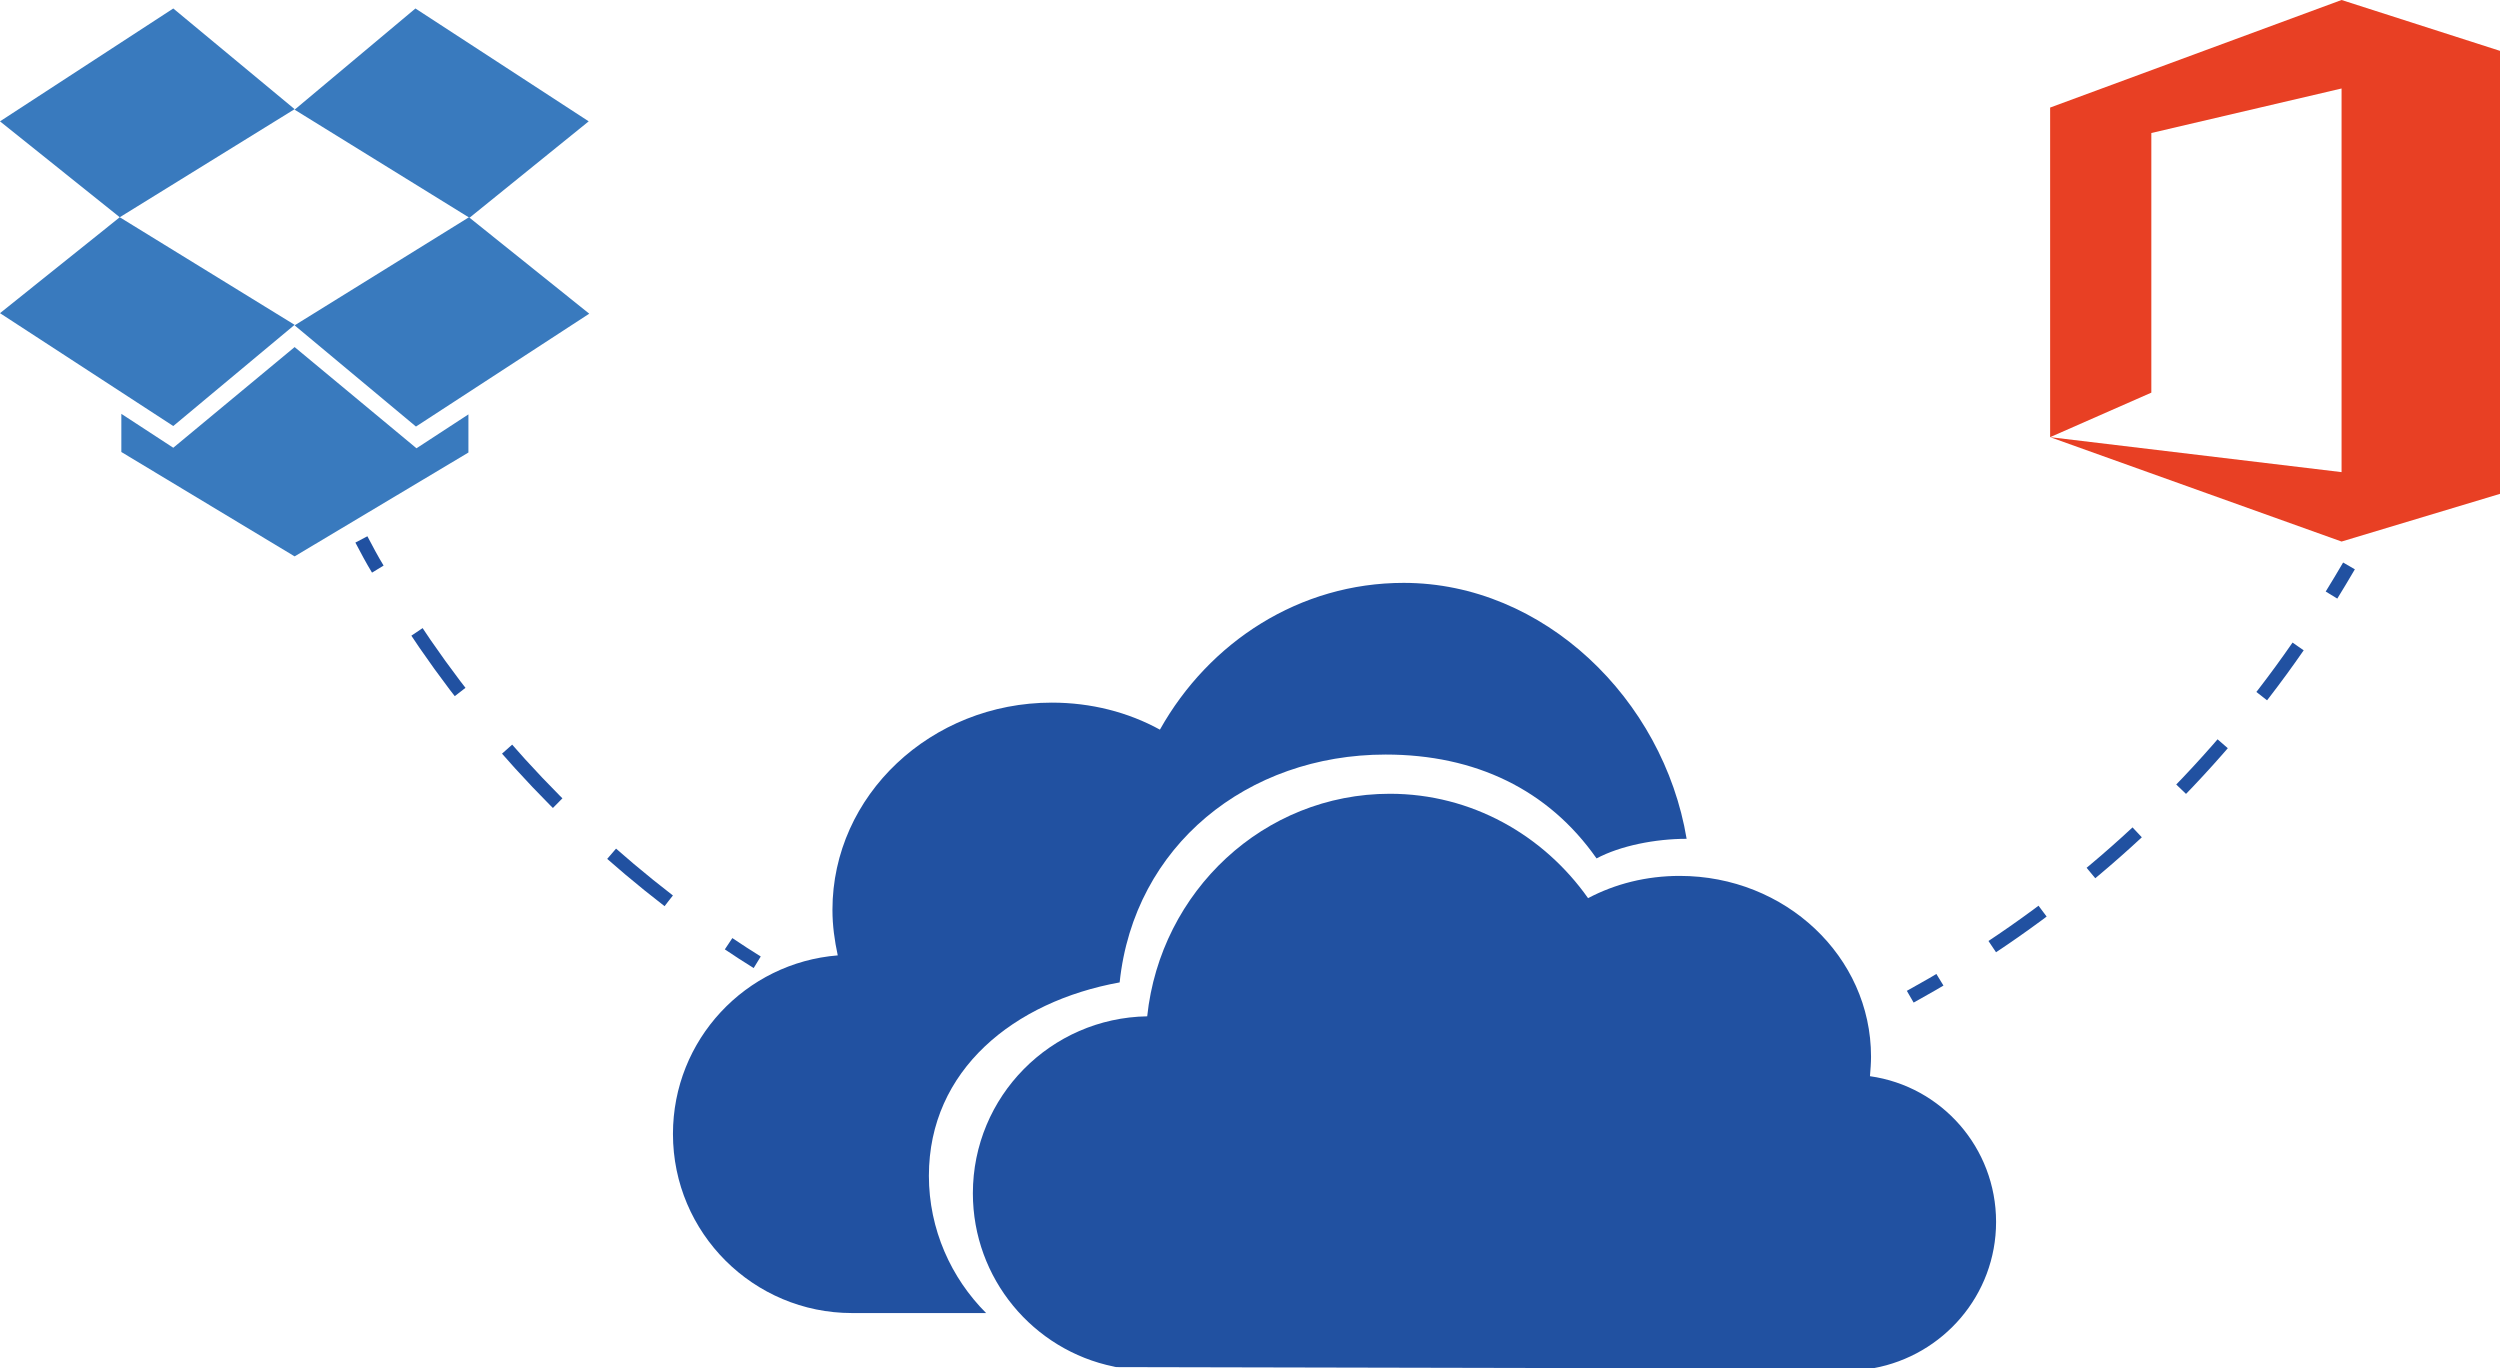
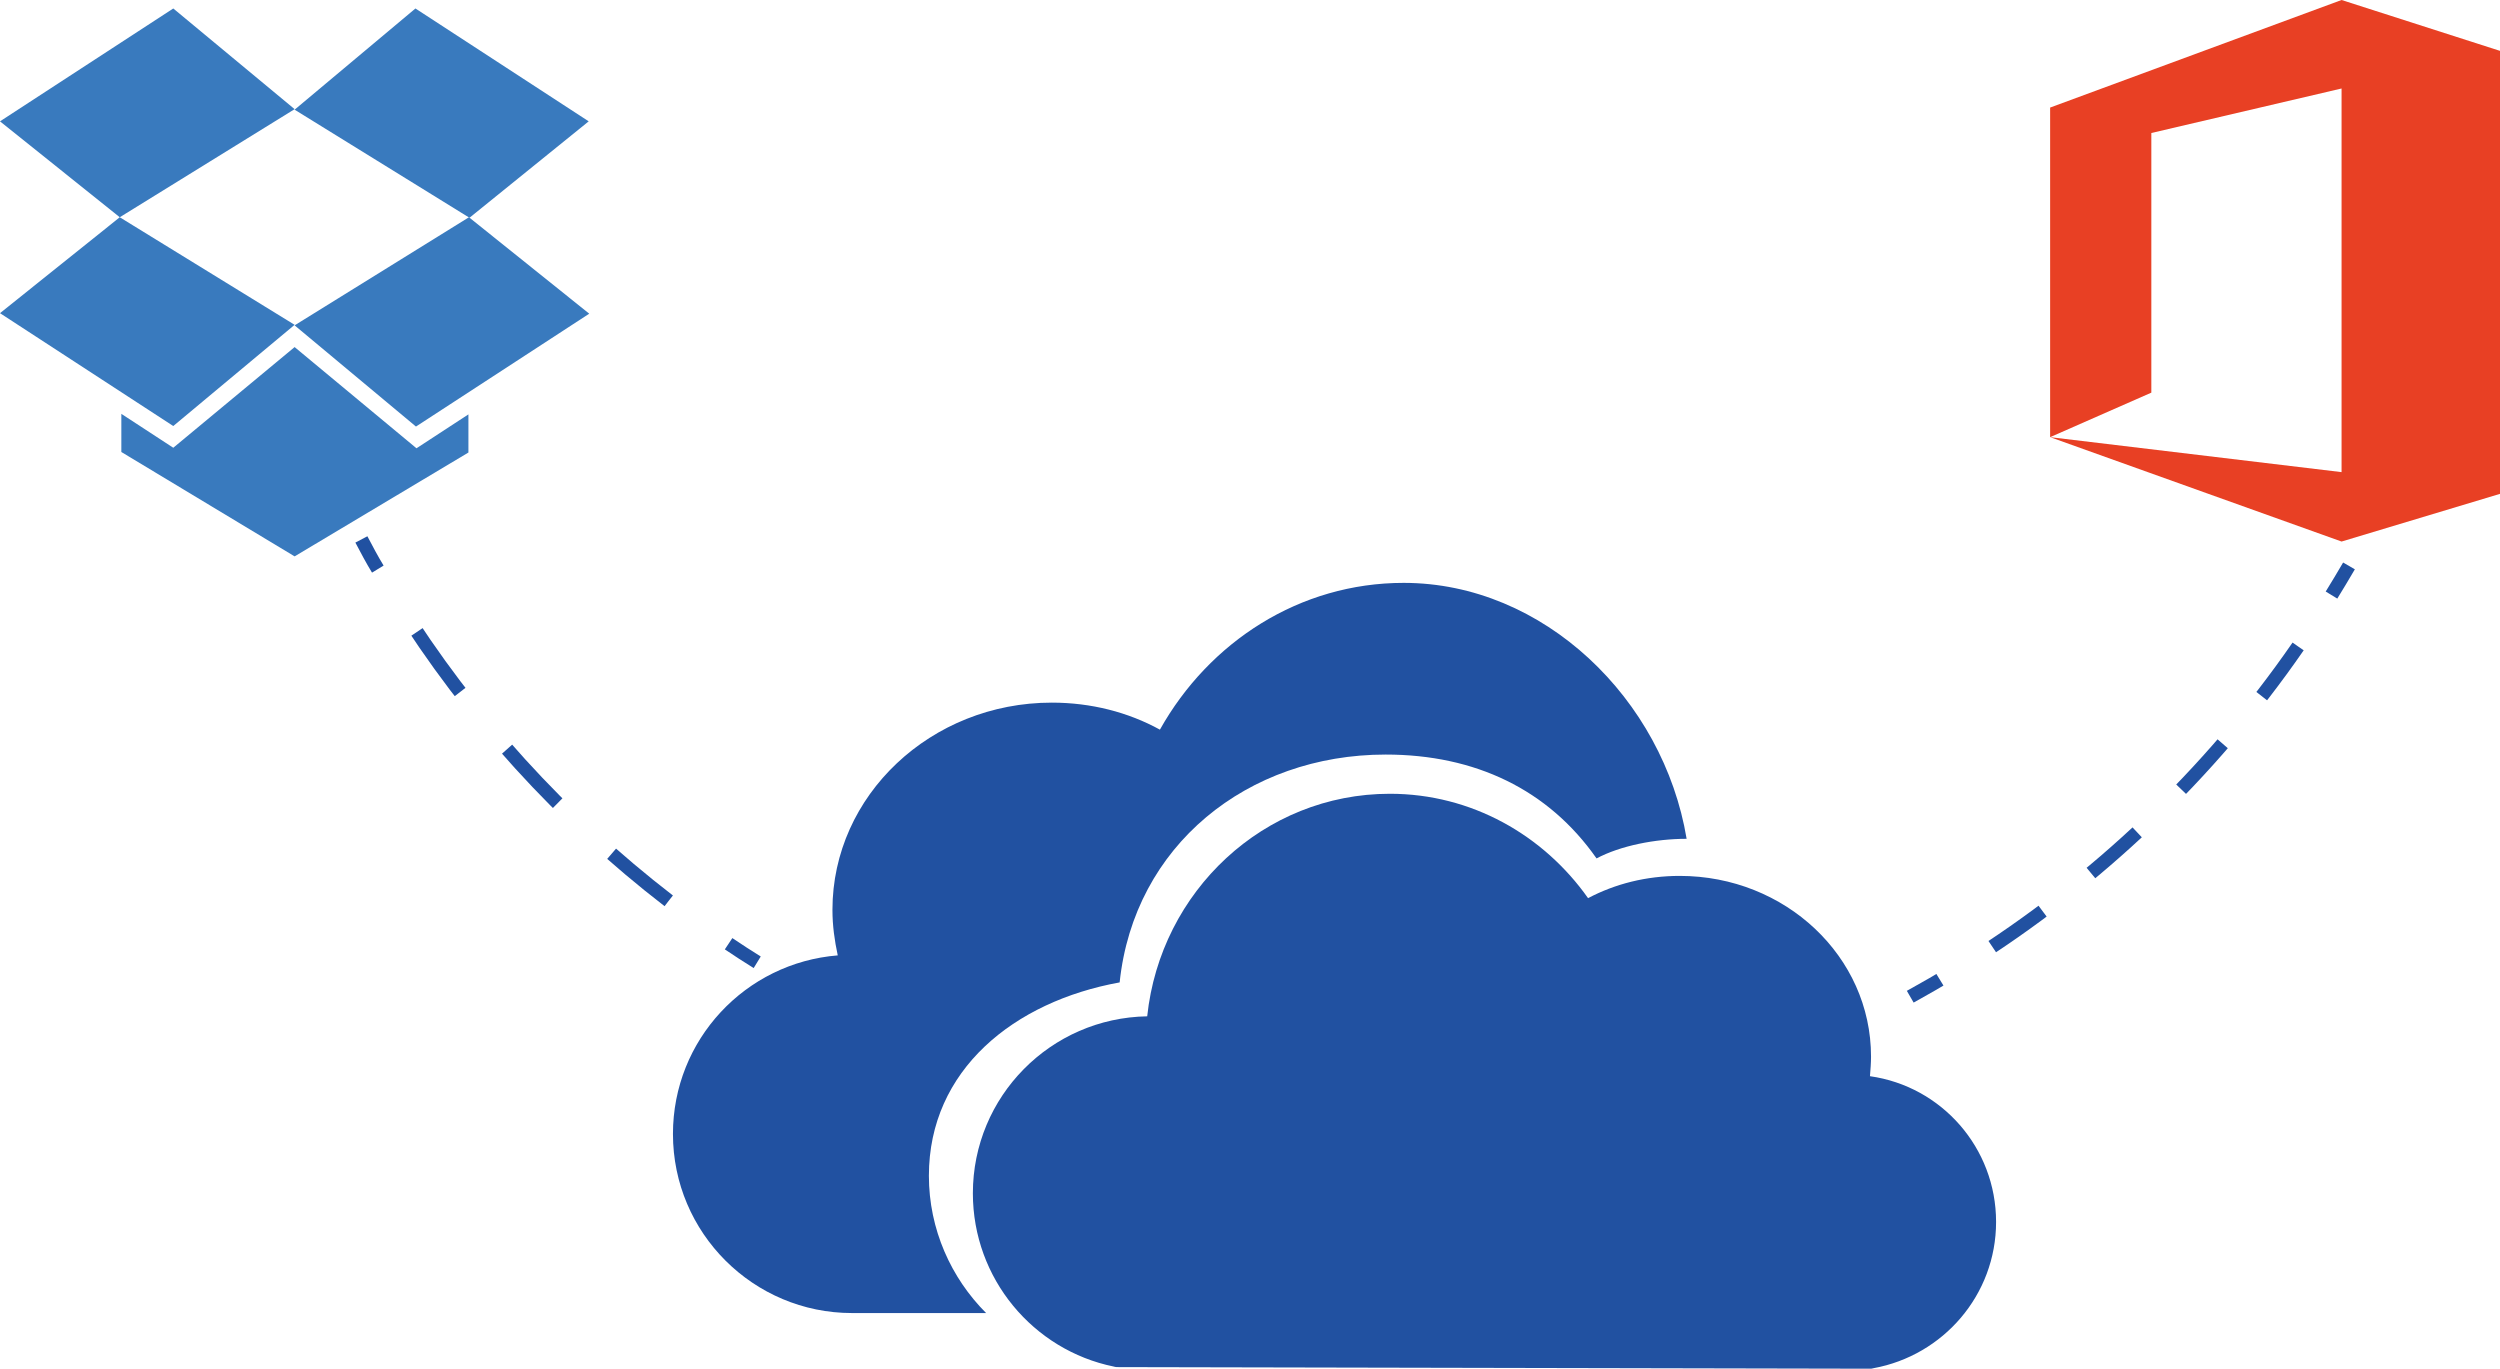
- <svg xmlns="http://www.w3.org/2000/svg" version="1.1" id="Layer_1" x="0px" y="0px" viewBox="0 0 471.8 258" style="enable-background:new 0 0 471.8 258;" xml:space="preserve">
+ <svg xmlns="http://www.w3.org/2000/svg" version="1.1" id="Layer_1" x="0px" y="0px" viewBox="0 0 471.8 258.3" style="enable-background:new 0 0 471.8 258.3;" xml:space="preserve">
  <style type="text/css">
	.st0{fill:#397ABE;}
	.st1{fill:#E84024;}
	.st2{fill:#2151A1;}
	.st3{fill:none;stroke:#2151A1;stroke-width:2.56;stroke-miterlimit:10;}
	.st4{fill:none;stroke:#2151A1;stroke-width:2.56;stroke-miterlimit:10;stroke-dasharray:13.964,13.964;}
	.st5{fill:none;stroke:#2151A1;stroke-width:2.56;stroke-miterlimit:10;stroke-dasharray:11.623,11.623;}
	.st6{fill:none;}
</style>
  <g>
    <path class="st0" d="M32.7,1.6L0,22.9L22.6,41l33-20.4L32.7,1.6z M0,59.1l32.7,21.3l22.9-19.1L22.6,41L0,59.1z M55.6,61.4   l22.9,19.1l32.7-21.3L88.5,41L55.6,61.4z" />
    <path class="st0" d="M111.1,22.9L78.4,1.6L55.6,20.7l33,20.4L111.1,22.9z M55.6,65.5l-22.9,19l-9.8-6.4v7.2L55.6,105l32.8-19.6   v-7.2l-9.8,6.4L55.6,65.5z" />
  </g>
-   <polygon class="st1" points="386.9,82.5 386.9,20.3 441.9,0 471.8,9.6 471.8,93.2 441.9,102.2 386.9,82.5 441.9,89.1 441.9,16.7   406,25.1 406,74.1 386.9,82.5 " />
+   <polygon class="st1" points="386.9,82.5 386.9,20.3 441.9,0 471.8,9.6 471.8,93.2 441.9,102.2 386.9,82.5 441.9,89.1 441.9,16.7   406,25.1 406,74.1 " />
  <g>
    <path class="st2" d="M376.7,230.6c0-14-10.3-25.6-23.8-27.5c0.1-1.2,0.2-2.5,0.2-3.7c0-18.9-16.2-34.1-36.1-34.1   c-6.3,0-12.2,1.5-17.3,4.2c-8.4-11.9-22-19.7-37.4-19.7c-23.8,0-43.3,18.4-45.8,42c-18.2,0.3-32.9,15.1-32.9,33.4   c0,16.1,11.4,29.6,26.6,32.7c0.3,0.1,0.6,0.1,0.9,0.1l141.7,0.3c0.3,0,0.5,0,0.8-0.1C366.7,255.8,376.7,244.4,376.7,230.6z" />
    <path class="st2" d="M175.3,221.9c0-20,16.1-32.9,36-36.5c2.7-25.8,24.1-43,50.2-43c16.9,0,30.7,6.6,39.8,19.6   c4.5-2.4,11.1-3.7,17-3.7c-4.4-26.4-27-48.3-53.4-48.3c-19.6,0-36.7,11.1-46,27.7c-6-3.3-13-5.1-20.4-5.1   c-22.8,0-41.4,17.5-41.4,39.1c0,3,0.4,5.8,1,8.6c-17.4,1.4-31.1,15.9-31.1,33.7c0,18.7,15.2,33.8,33.8,33.8h25.3   C179.5,241.2,175.3,232,175.3,221.9z" />
  </g>
  <g>
    <g>
      <path class="st3" d="M142.9,181.6c-1.8-1.1-3.6-2.3-5.4-3.5" />
      <path class="st4" d="M126.2,170c-20.1-15.5-37.6-34.6-51.3-56.6" />
      <path class="st3" d="M71.3,107.4c-1.1-1.8-2.1-3.7-3.1-5.6" />
    </g>
  </g>
  <g>
    <g>
      <path class="st3" d="M443.3,106.8c-1.1,1.9-2.2,3.7-3.3,5.5" />
      <path class="st5" d="M433.7,122c-16.8,24.3-38.2,44.5-62.6,59.8" />
      <path class="st3" d="M366.1,184.9c-1.8,1.1-3.7,2.1-5.6,3.2" />
    </g>
  </g>
  <g>
    <path class="st6" d="M443.3,106.8" />
  </g>
  <g>
    <path class="st6" d="M68.2,101.8" />
  </g>
</svg>
